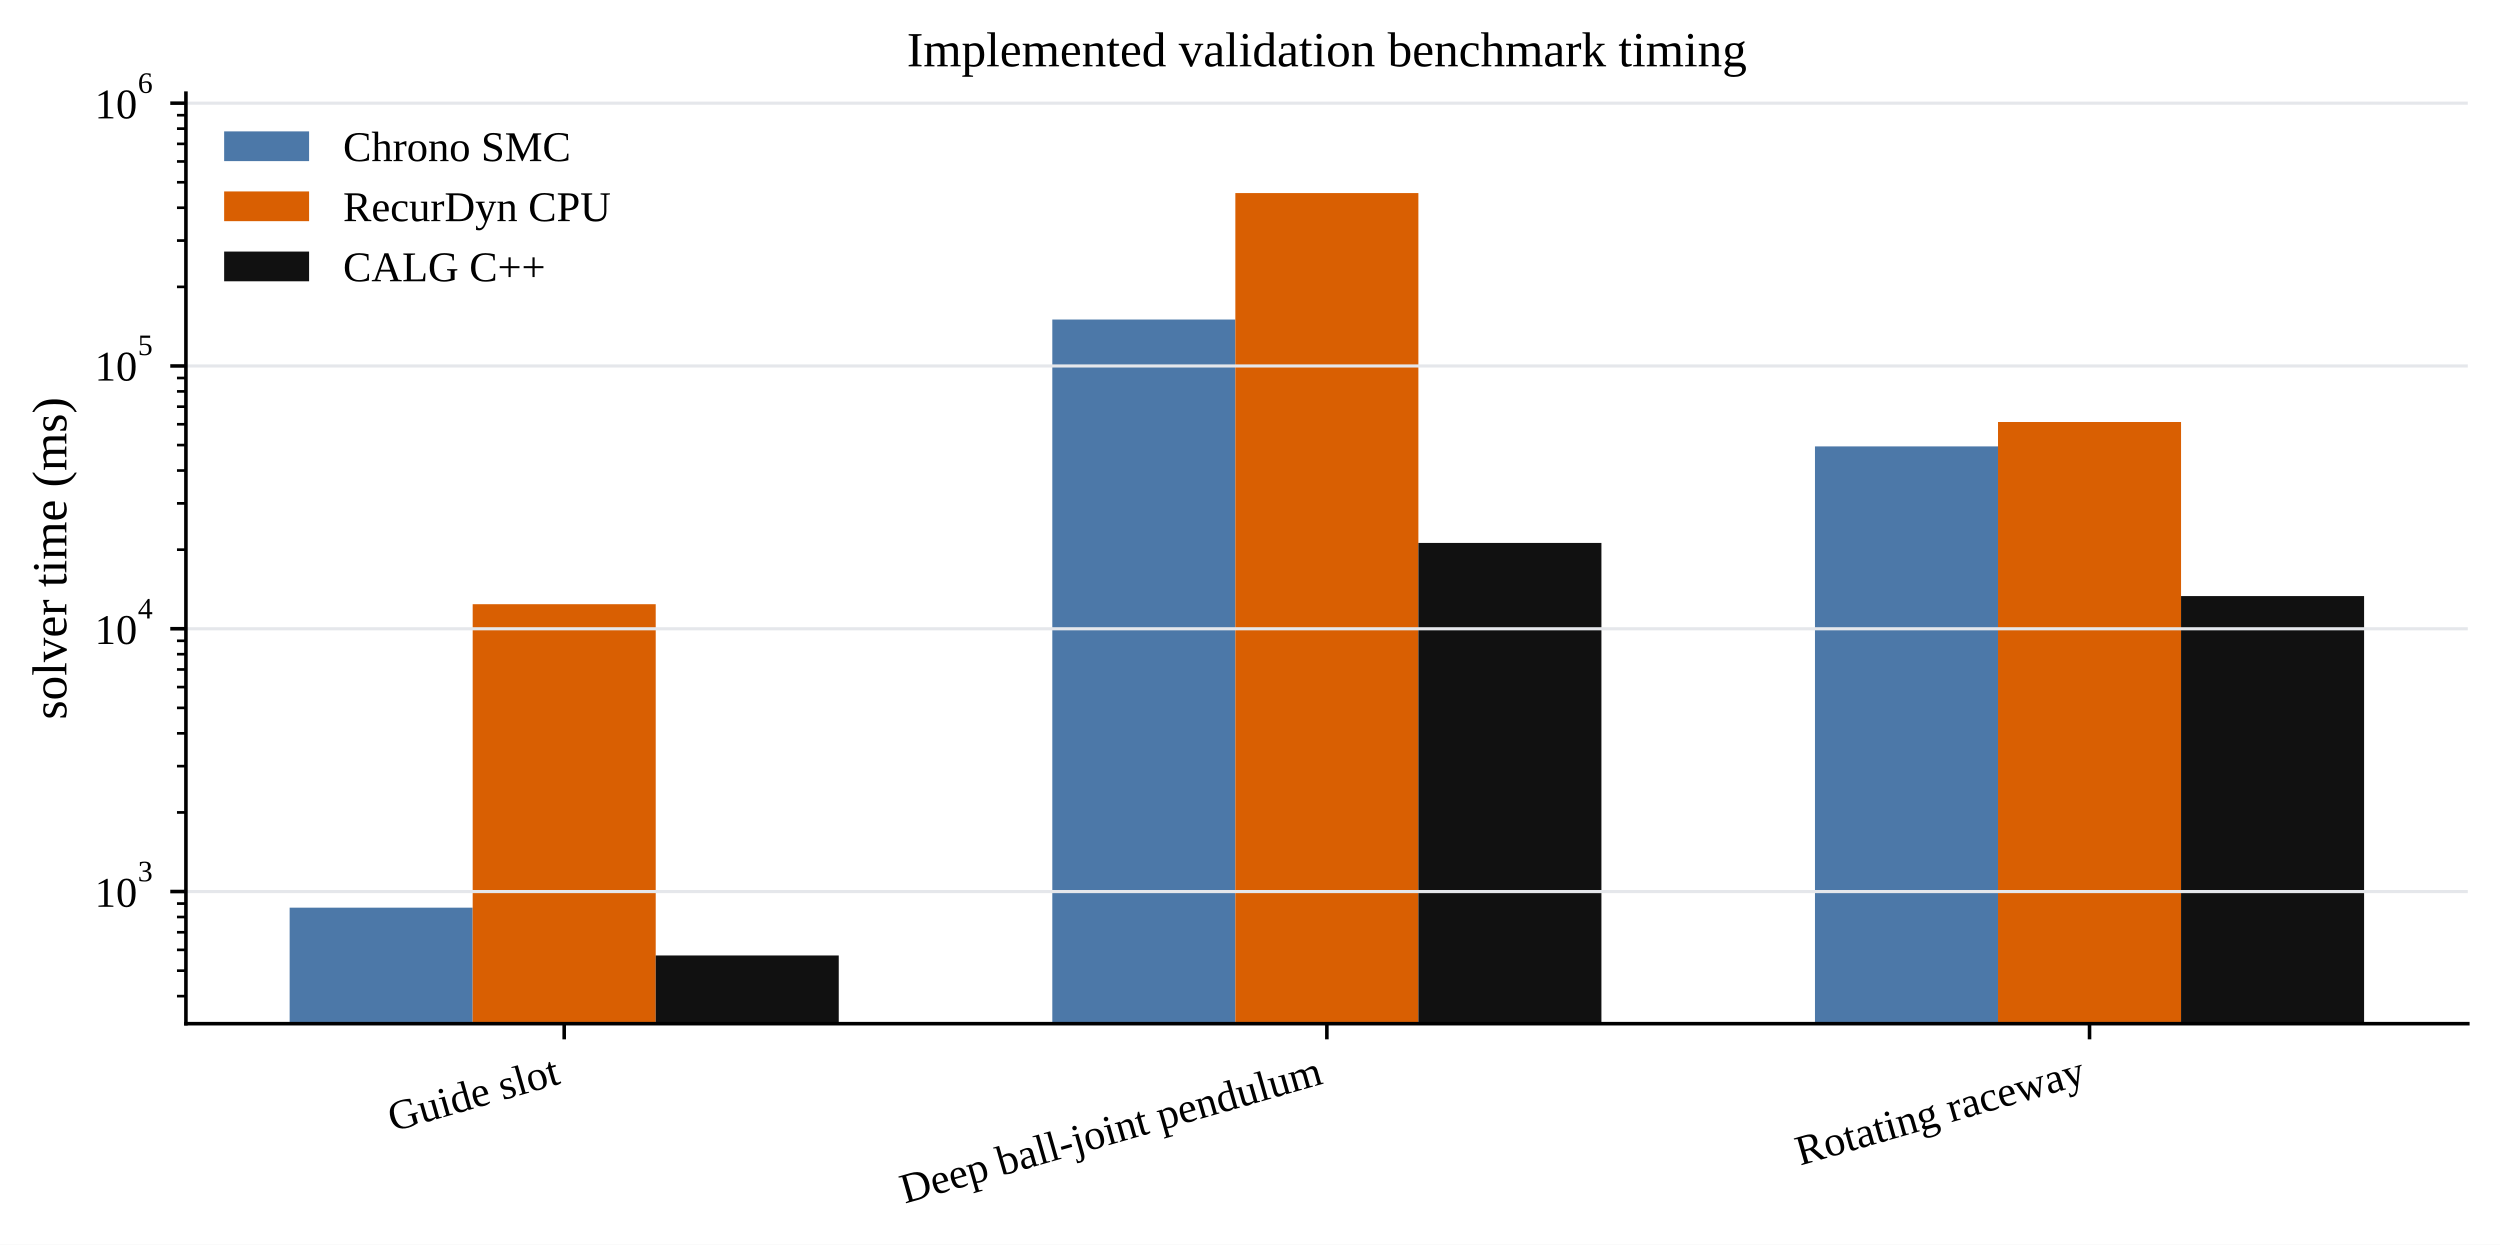
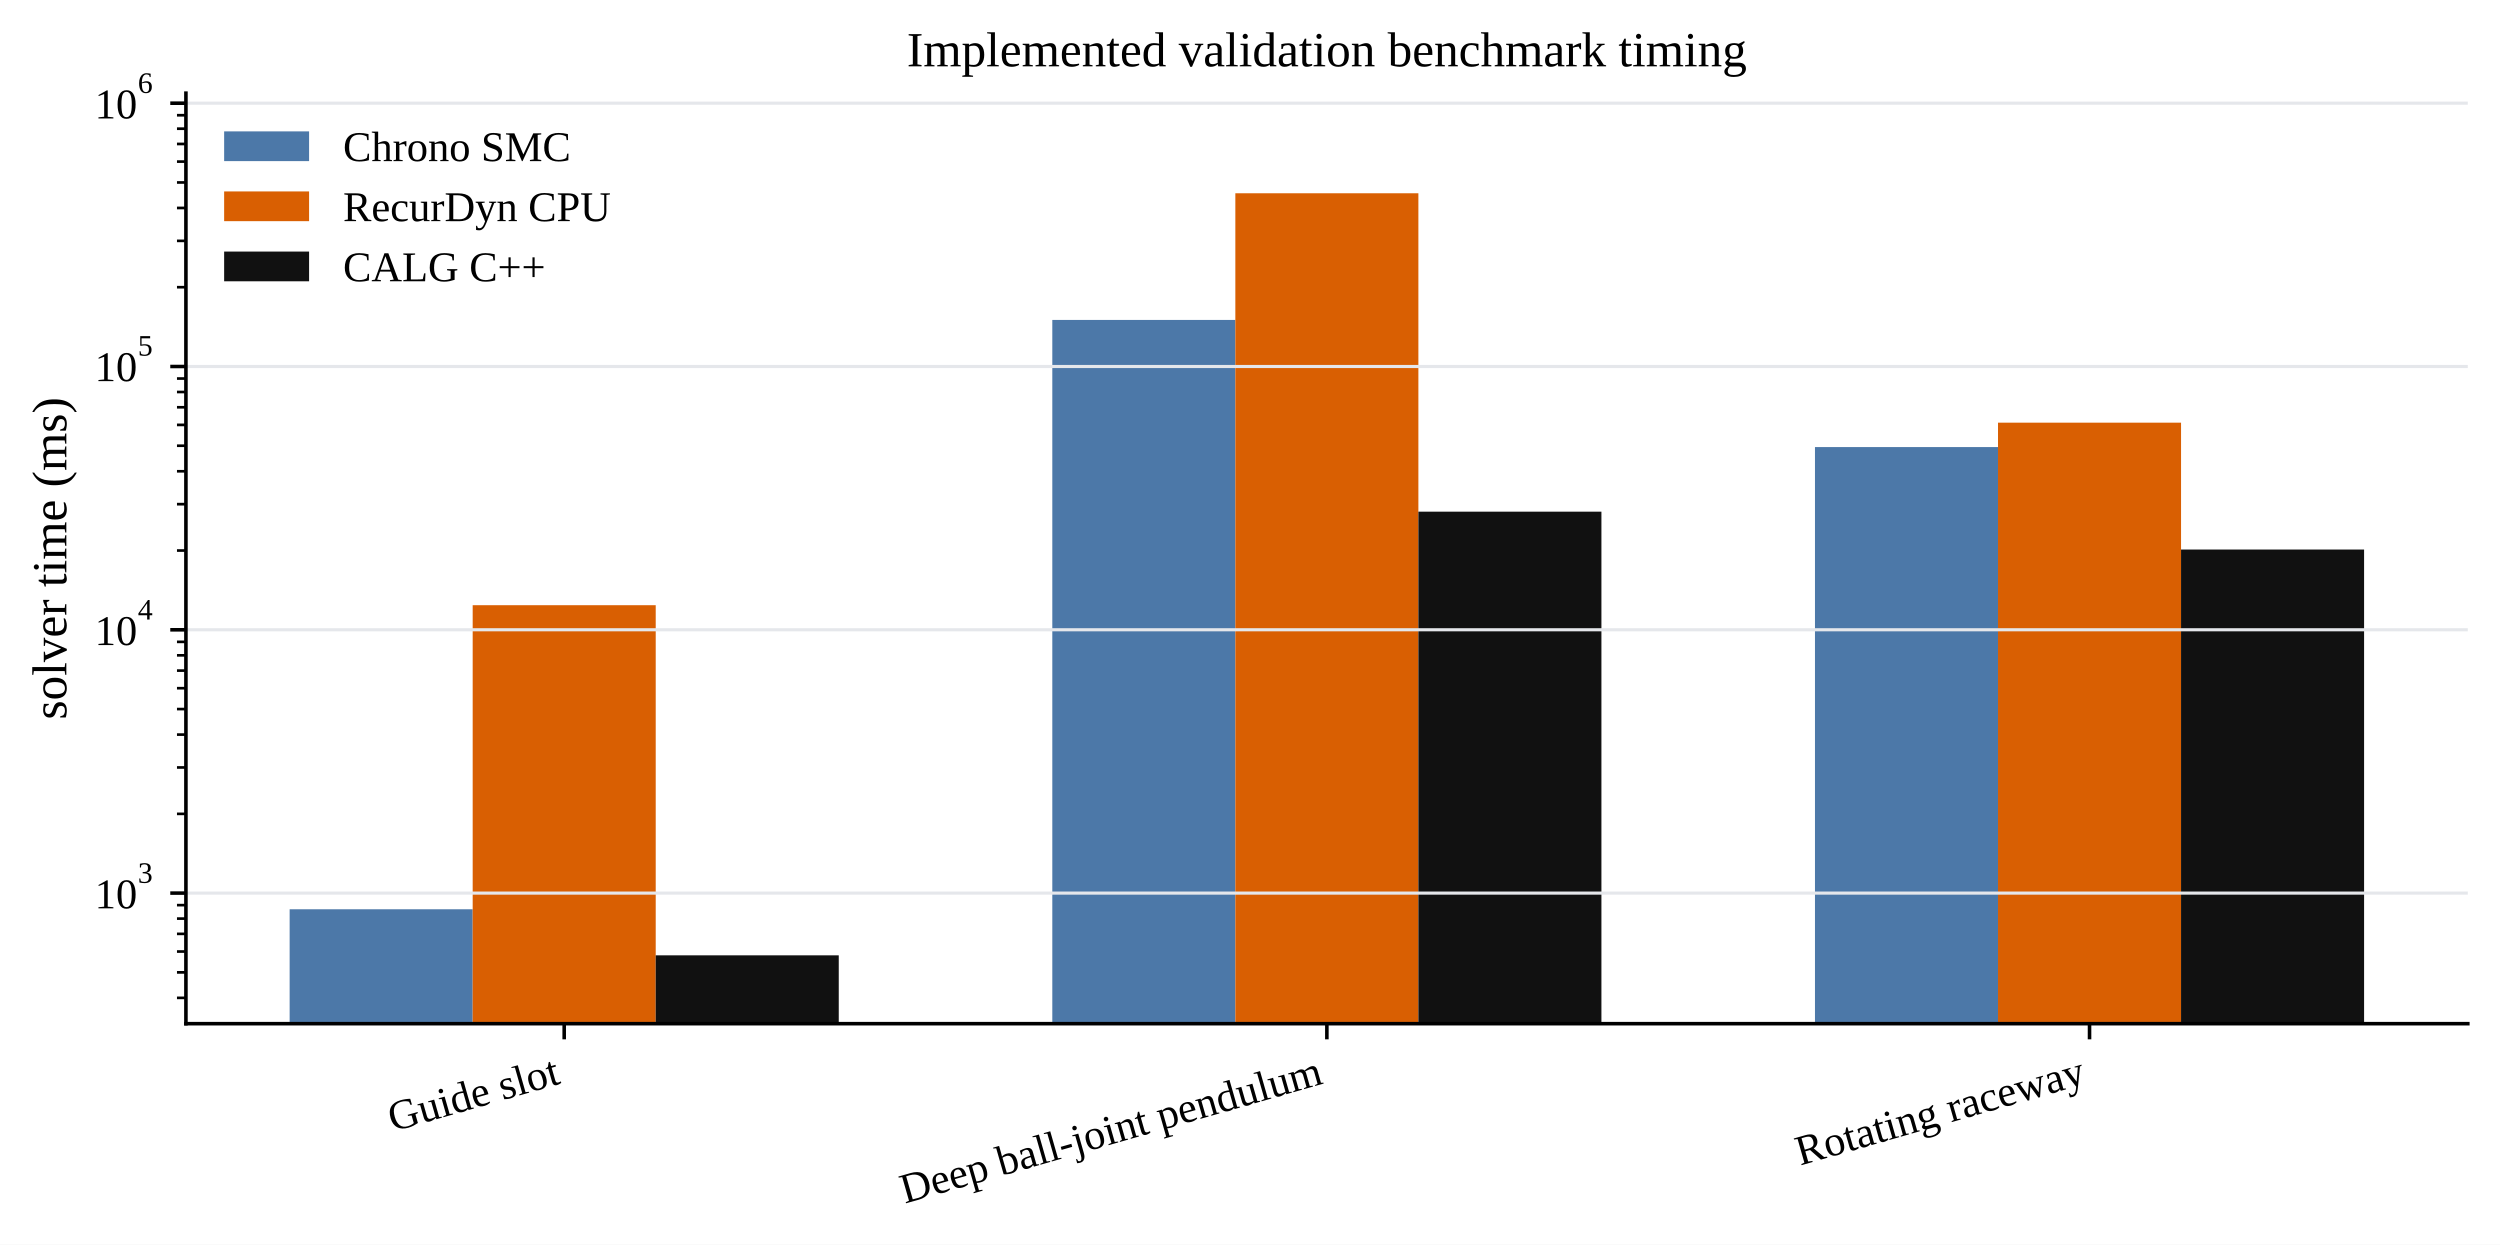
<svg xmlns="http://www.w3.org/2000/svg" xmlns:xlink="http://www.w3.org/1999/xlink" width="559.2pt" height="278.4pt" viewBox="0 0 559.2 278.4" version="1.1">
  <defs>
    <style type="text/css">*{stroke-linejoin: round; stroke-linecap: butt}</style>
  </defs>
  <g id="figure_1">
    <g id="patch_1">
      <path d="M 0 278.4  L 559.2 278.4  L 559.2 0  L 0 0  z " style="fill: #ffffff" />
    </g>
    <g id="axes_1">
      <g id="patch_2">
        <path d="M 41.586 228.977  L 552 228.977  L 552 20.838  L 41.586 20.838  z " style="fill: #ffffff" />
      </g>
      <g id="patch_3">
-         <path d="M 64.787 59157.425  L 105.729 59157.425  L 105.729 203.025  L 64.787 203.025  z " clip-path="url(#p849ba3d773)" style="fill: #4c78a8" />
+         <path d="M 64.787 59273.21  L 105.729 59273.21  L 105.729 203.382  L 64.787 203.382  z " clip-path="url(#pe4715c47bf)" style="fill: #4c78a8" />
      </g>
      <g id="patch_4">
-         <path d="M 235.379 59157.425  L 276.322 59157.425  L 276.322 71.469  L 235.379 71.469  z " clip-path="url(#p849ba3d773)" style="fill: #4c78a8" />
+         <path d="M 235.379 59273.21  L 276.322 59273.21  L 276.322 71.568  L 235.379 71.568  z " clip-path="url(#pe4715c47bf)" style="fill: #4c78a8" />
      </g>
      <g id="patch_5">
-         <path d="M 405.972 59157.425  L 446.914 59157.425  L 446.914 99.847  L 405.972 99.847  z " clip-path="url(#p849ba3d773)" style="fill: #4c78a8" />
+         <path d="M 405.972 59273.21  L 446.914 59273.21  L 446.914 100.001  L 405.972 100.001  z " clip-path="url(#pe4715c47bf)" style="fill: #4c78a8" />
      </g>
      <g id="patch_6">
-         <path d="M 105.729 59157.425  L 146.671 59157.425  L 146.671 135.147  L 105.729 135.147  z " clip-path="url(#p849ba3d773)" style="fill: #d95f02" />
+         <path d="M 105.729 59273.21  L 146.671 59273.21  L 146.671 135.371  L 105.729 135.371  z " clip-path="url(#pe4715c47bf)" style="fill: #d95f02" />
      </g>
      <g id="patch_7">
-         <path d="M 276.322 59157.425  L 317.264 59157.425  L 317.264 43.188  L 276.322 43.188  z " clip-path="url(#p849ba3d773)" style="fill: #d95f02" />
+         <path d="M 276.322 59273.21  L 317.264 59273.21  L 317.264 43.231  L 276.322 43.231  z " clip-path="url(#pe4715c47bf)" style="fill: #d95f02" />
      </g>
      <g id="patch_8">
-         <path d="M 446.914 59157.425  L 487.857 59157.425  L 487.857 94.396  L 446.914 94.396  z " clip-path="url(#p849ba3d773)" style="fill: #d95f02" />
+         <path d="M 446.914 59273.21  L 487.857 59273.21  L 487.857 94.54  L 446.914 94.54  z " clip-path="url(#pe4715c47bf)" style="fill: #d95f02" />
      </g>
      <g id="patch_9">
-         <path d="M 146.671 59157.425  L 187.613 59157.425  L 187.613 213.715  L 146.671 213.715  z " clip-path="url(#p849ba3d773)" style="fill: #111111" />
+         <path d="M 146.671 59273.21  L 187.613 59273.21  L 187.613 213.685  L 146.671 213.685  z " clip-path="url(#pe4715c47bf)" style="fill: #111111" />
      </g>
      <g id="patch_10">
-         <path d="M 317.264 59157.425  L 358.206 59157.425  L 358.206 121.436  L 317.264 121.436  z " clip-path="url(#p849ba3d773)" style="fill: #111111" />
+         <path d="M 317.264 59273.21  L 358.206 59273.21  L 358.206 114.45  L 317.264 114.45  z " clip-path="url(#pe4715c47bf)" style="fill: #111111" />
      </g>
      <g id="patch_11">
-         <path d="M 487.857 59157.425  L 528.799 59157.425  L 528.799 133.334  L 487.857 133.334  z " clip-path="url(#p849ba3d773)" style="fill: #111111" />
+         <path d="M 487.857 59273.21  L 528.799 59273.21  L 528.799 122.924  L 487.857 122.924  z " clip-path="url(#pe4715c47bf)" style="fill: #111111" />
      </g>
      <g id="matplotlib.axis_1">
        <g id="xtick_1">
          <g id="line2d_1">
            <defs>
-               <path id="m0a207d7f34" d="M 0 0  L 0 3.5  " style="stroke: #000000; stroke-width: 0.8" />
+               <path id="mb2311bd996" d="M 0 0  L 0 3.5  " style="stroke: #000000; stroke-width: 0.8" />
            </defs>
            <g>
-               <use xlink:href="#m0a207d7f34" x="126.2" y="228.977" style="stroke: #000000; stroke-width: 0.8" />
+               <use xlink:href="#mb2311bd996" x="126.2" y="228.977" style="stroke: #000000; stroke-width: 0.8" />
            </g>
          </g>
          <g id="text_1">
            <text style="font-size: 9.5px; font-family: 'Times New Roman', 'Times', 'TeX Gyre Termes', 'Nimbus Roman', 'DejaVu Serif', serif" transform="translate(87.84495 253.1554) rotate(-16)">Guide slot</text>
          </g>
        </g>
        <g id="xtick_2">
          <g id="line2d_2">
            <g>
-               <use xlink:href="#m0a207d7f34" x="296.793" y="228.977" style="stroke: #000000; stroke-width: 0.8" />
+               <use xlink:href="#mb2311bd996" x="296.793" y="228.977" style="stroke: #000000; stroke-width: 0.8" />
            </g>
          </g>
          <g id="text_2">
            <text style="font-size: 9.5px; font-family: 'Times New Roman', 'Times', 'TeX Gyre Termes', 'Nimbus Roman', 'DejaVu Serif', serif" transform="translate(202.3923 269.229) rotate(-16)">Deep ball-joint pendulum</text>
          </g>
        </g>
        <g id="xtick_3">
          <g id="line2d_3">
            <g>
-               <use xlink:href="#m0a207d7f34" x="467.386" y="228.977" style="stroke: #000000; stroke-width: 0.8" />
+               <use xlink:href="#mb2311bd996" x="467.386" y="228.977" style="stroke: #000000; stroke-width: 0.8" />
            </g>
          </g>
          <g id="text_3">
            <text style="font-size: 9.5px; font-family: 'Times New Roman', 'Times', 'TeX Gyre Termes', 'Nimbus Roman', 'DejaVu Serif', serif" transform="translate(402.6669 260.7136) rotate(-16)">Rotating raceway</text>
          </g>
        </g>
      </g>
      <g id="matplotlib.axis_2">
        <g id="ytick_1">
          <g id="line2d_4">
-             <path d="M 41.586 199.42  L 552 199.42  " clip-path="url(#p849ba3d773)" style="fill: none; stroke: #e5e7eb; stroke-width: 0.7; stroke-linecap: square" />
+             <path d="M 41.586 199.77  L 552 199.77  " clip-path="url(#pe4715c47bf)" style="fill: none; stroke: #e5e7eb; stroke-width: 0.7; stroke-linecap: square" />
          </g>
          <g id="line2d_5">
            <defs>
-               <path id="m6a840a39cc" d="M 0 0  L -3.5 0  " style="stroke: #000000; stroke-width: 0.8" />
+               <path id="m22f4b1d1de" d="M 0 0  L -3.5 0  " style="stroke: #000000; stroke-width: 0.8" />
            </defs>
            <g>
-               <use xlink:href="#m6a840a39cc" x="41.586" y="199.42" style="stroke: #000000; stroke-width: 0.8" />
+               <use xlink:href="#m22f4b1d1de" x="41.586" y="199.77" style="stroke: #000000; stroke-width: 0.8" />
            </g>
          </g>
          <g id="text_4">
-             <g transform="translate(21.19109 203.6293)">
+             <g transform="translate(21.19109 203.979)">
              <text>
                <tspan x="0" y="-0.794" style="font-size: 9.5px; font-family: 'Times New Roman'">1</tspan>
                <tspan x="4.75" y="-0.794" style="font-size: 9.5px; font-family: 'Times New Roman'">0</tspan>
                <tspan x="9.643" y="-6.505" style="font-size: 6.65px; font-family: 'Times New Roman'">3</tspan>
              </text>
            </g>
          </g>
        </g>
        <g id="ytick_2">
          <g id="line2d_6">
-             <path d="M 41.586 140.639  L 552 140.639  " clip-path="url(#p849ba3d773)" style="fill: none; stroke: #e5e7eb; stroke-width: 0.7; stroke-linecap: square" />
+             <path d="M 41.586 140.873  L 552 140.873  " clip-path="url(#pe4715c47bf)" style="fill: none; stroke: #e5e7eb; stroke-width: 0.7; stroke-linecap: square" />
          </g>
          <g id="line2d_7">
            <g>
-               <use xlink:href="#m6a840a39cc" x="41.586" y="140.639" style="stroke: #000000; stroke-width: 0.8" />
+               <use xlink:href="#m22f4b1d1de" x="41.586" y="140.873" style="stroke: #000000; stroke-width: 0.8" />
            </g>
          </g>
          <g id="text_5">
-             <g transform="translate(21.19109 144.8476)">
+             <g transform="translate(21.19109 145.0822)">
              <text>
                <tspan x="0" y="-0.794" style="font-size: 9.5px; font-family: 'Times New Roman'">1</tspan>
                <tspan x="4.75" y="-0.794" style="font-size: 9.5px; font-family: 'Times New Roman'">0</tspan>
                <tspan x="9.643" y="-6.505" style="font-size: 6.65px; font-family: 'Times New Roman'">4</tspan>
              </text>
            </g>
          </g>
        </g>
        <g id="ytick_3">
          <g id="line2d_8">
-             <path d="M 41.586 81.857  L 552 81.857  " clip-path="url(#p849ba3d773)" style="fill: none; stroke: #e5e7eb; stroke-width: 0.7; stroke-linecap: square" />
+             <path d="M 41.586 81.977  L 552 81.977  " clip-path="url(#pe4715c47bf)" style="fill: none; stroke: #e5e7eb; stroke-width: 0.7; stroke-linecap: square" />
          </g>
          <g id="line2d_9">
            <g>
-               <use xlink:href="#m6a840a39cc" x="41.586" y="81.857" style="stroke: #000000; stroke-width: 0.8" />
+               <use xlink:href="#m22f4b1d1de" x="41.586" y="81.977" style="stroke: #000000; stroke-width: 0.8" />
            </g>
          </g>
          <g id="text_6">
-             <g transform="translate(21.19109 86.01848)">
+             <g transform="translate(21.19109 86.13795)">
              <text>
                <tspan x="0" y="-0.881" style="font-size: 9.5px; font-family: 'Times New Roman'">1</tspan>
                <tspan x="4.75" y="-0.881" style="font-size: 9.5px; font-family: 'Times New Roman'">0</tspan>
                <tspan x="9.643" y="-6.592" style="font-size: 6.65px; font-family: 'Times New Roman'">5</tspan>
              </text>
            </g>
          </g>
        </g>
        <g id="ytick_4">
          <g id="line2d_10">
-             <path d="M 41.586 23.075  L 552 23.075  " clip-path="url(#p849ba3d773)" style="fill: none; stroke: #e5e7eb; stroke-width: 0.7; stroke-linecap: square" />
+             <path d="M 41.586 23.08  L 552 23.08  " clip-path="url(#pe4715c47bf)" style="fill: none; stroke: #e5e7eb; stroke-width: 0.7; stroke-linecap: square" />
          </g>
          <g id="line2d_11">
            <g>
-               <use xlink:href="#m6a840a39cc" x="41.586" y="23.075" style="stroke: #000000; stroke-width: 0.8" />
+               <use xlink:href="#m22f4b1d1de" x="41.586" y="23.08" style="stroke: #000000; stroke-width: 0.8" />
            </g>
          </g>
          <g id="text_7">
-             <g transform="translate(21.19109 27.28432)">
+             <g transform="translate(21.19109 27.2887)">
              <text>
                <tspan x="0" y="-0.794" style="font-size: 9.5px; font-family: 'Times New Roman'">1</tspan>
                <tspan x="4.75" y="-0.794" style="font-size: 9.5px; font-family: 'Times New Roman'">0</tspan>
                <tspan x="9.643" y="-6.505" style="font-size: 6.65px; font-family: 'Times New Roman'">6</tspan>
              </text>
            </g>
          </g>
        </g>
        <g id="ytick_5">
          <g id="line2d_12">
            <defs>
-               <path id="m436f1bf5ad" d="M 0 0  L -2 0  " style="stroke: #000000; stroke-width: 0.6" />
+               <path id="m0927f8bd2b" d="M 0 0  L -2 0  " style="stroke: #000000; stroke-width: 0.6" />
            </defs>
            <g>
-               <use xlink:href="#m436f1bf5ad" x="41.586" y="222.812" style="stroke: #000000; stroke-width: 0.6" />
+               <use xlink:href="#m0927f8bd2b" x="41.586" y="223.207" style="stroke: #000000; stroke-width: 0.6" />
            </g>
          </g>
        </g>
        <g id="ytick_6">
          <g id="line2d_13">
            <g>
-               <use xlink:href="#m436f1bf5ad" x="41.586" y="217.115" style="stroke: #000000; stroke-width: 0.6" />
+               <use xlink:href="#m0927f8bd2b" x="41.586" y="217.5" style="stroke: #000000; stroke-width: 0.6" />
            </g>
          </g>
        </g>
        <g id="ytick_7">
          <g id="line2d_14">
            <g>
-               <use xlink:href="#m436f1bf5ad" x="41.586" y="212.461" style="stroke: #000000; stroke-width: 0.6" />
+               <use xlink:href="#m0927f8bd2b" x="41.586" y="212.836" style="stroke: #000000; stroke-width: 0.6" />
            </g>
          </g>
        </g>
        <g id="ytick_8">
          <g id="line2d_15">
            <g>
-               <use xlink:href="#m436f1bf5ad" x="41.586" y="208.526" style="stroke: #000000; stroke-width: 0.6" />
+               <use xlink:href="#m0927f8bd2b" x="41.586" y="208.893" style="stroke: #000000; stroke-width: 0.6" />
            </g>
          </g>
        </g>
        <g id="ytick_9">
          <g id="line2d_16">
            <g>
-               <use xlink:href="#m436f1bf5ad" x="41.586" y="205.117" style="stroke: #000000; stroke-width: 0.6" />
+               <use xlink:href="#m0927f8bd2b" x="41.586" y="205.478" style="stroke: #000000; stroke-width: 0.6" />
            </g>
          </g>
        </g>
        <g id="ytick_10">
          <g id="line2d_17">
            <g>
-               <use xlink:href="#m436f1bf5ad" x="41.586" y="202.11" style="stroke: #000000; stroke-width: 0.6" />
+               <use xlink:href="#m0927f8bd2b" x="41.586" y="202.465" style="stroke: #000000; stroke-width: 0.6" />
            </g>
          </g>
        </g>
        <g id="ytick_11">
          <g id="line2d_18">
            <g>
-               <use xlink:href="#m436f1bf5ad" x="41.586" y="181.725" style="stroke: #000000; stroke-width: 0.6" />
+               <use xlink:href="#m0927f8bd2b" x="41.586" y="182.04" style="stroke: #000000; stroke-width: 0.6" />
            </g>
          </g>
        </g>
        <g id="ytick_12">
          <g id="line2d_19">
            <g>
-               <use xlink:href="#m436f1bf5ad" x="41.586" y="171.374" style="stroke: #000000; stroke-width: 0.6" />
+               <use xlink:href="#m0927f8bd2b" x="41.586" y="171.669" style="stroke: #000000; stroke-width: 0.6" />
            </g>
          </g>
        </g>
        <g id="ytick_13">
          <g id="line2d_20">
            <g>
-               <use xlink:href="#m436f1bf5ad" x="41.586" y="164.03" style="stroke: #000000; stroke-width: 0.6" />
+               <use xlink:href="#m0927f8bd2b" x="41.586" y="164.311" style="stroke: #000000; stroke-width: 0.6" />
            </g>
          </g>
        </g>
        <g id="ytick_14">
          <g id="line2d_21">
            <g>
-               <use xlink:href="#m436f1bf5ad" x="41.586" y="158.334" style="stroke: #000000; stroke-width: 0.6" />
+               <use xlink:href="#m0927f8bd2b" x="41.586" y="158.603" style="stroke: #000000; stroke-width: 0.6" />
            </g>
          </g>
        </g>
        <g id="ytick_15">
          <g id="line2d_22">
            <g>
-               <use xlink:href="#m436f1bf5ad" x="41.586" y="153.679" style="stroke: #000000; stroke-width: 0.6" />
+               <use xlink:href="#m0927f8bd2b" x="41.586" y="153.939" style="stroke: #000000; stroke-width: 0.6" />
            </g>
          </g>
        </g>
        <g id="ytick_16">
          <g id="line2d_23">
            <g>
-               <use xlink:href="#m436f1bf5ad" x="41.586" y="149.744" style="stroke: #000000; stroke-width: 0.6" />
+               <use xlink:href="#m0927f8bd2b" x="41.586" y="149.996" style="stroke: #000000; stroke-width: 0.6" />
            </g>
          </g>
        </g>
        <g id="ytick_17">
          <g id="line2d_24">
            <g>
-               <use xlink:href="#m436f1bf5ad" x="41.586" y="146.335" style="stroke: #000000; stroke-width: 0.6" />
+               <use xlink:href="#m0927f8bd2b" x="41.586" y="146.581" style="stroke: #000000; stroke-width: 0.6" />
            </g>
          </g>
        </g>
        <g id="ytick_18">
          <g id="line2d_25">
            <g>
-               <use xlink:href="#m436f1bf5ad" x="41.586" y="143.328" style="stroke: #000000; stroke-width: 0.6" />
+               <use xlink:href="#m0927f8bd2b" x="41.586" y="143.568" style="stroke: #000000; stroke-width: 0.6" />
            </g>
          </g>
        </g>
        <g id="ytick_19">
          <g id="line2d_26">
            <g>
-               <use xlink:href="#m436f1bf5ad" x="41.586" y="122.944" style="stroke: #000000; stroke-width: 0.6" />
+               <use xlink:href="#m0927f8bd2b" x="41.586" y="123.144" style="stroke: #000000; stroke-width: 0.6" />
            </g>
          </g>
        </g>
        <g id="ytick_20">
          <g id="line2d_27">
            <g>
-               <use xlink:href="#m436f1bf5ad" x="41.586" y="112.593" style="stroke: #000000; stroke-width: 0.6" />
+               <use xlink:href="#m0927f8bd2b" x="41.586" y="112.772" style="stroke: #000000; stroke-width: 0.6" />
            </g>
          </g>
        </g>
        <g id="ytick_21">
          <g id="line2d_28">
            <g>
-               <use xlink:href="#m436f1bf5ad" x="41.586" y="105.249" style="stroke: #000000; stroke-width: 0.6" />
+               <use xlink:href="#m0927f8bd2b" x="41.586" y="105.414" style="stroke: #000000; stroke-width: 0.6" />
            </g>
          </g>
        </g>
        <g id="ytick_22">
          <g id="line2d_29">
            <g>
-               <use xlink:href="#m436f1bf5ad" x="41.586" y="99.552" style="stroke: #000000; stroke-width: 0.6" />
+               <use xlink:href="#m0927f8bd2b" x="41.586" y="99.706" style="stroke: #000000; stroke-width: 0.6" />
            </g>
          </g>
        </g>
        <g id="ytick_23">
          <g id="line2d_30">
            <g>
-               <use xlink:href="#m436f1bf5ad" x="41.586" y="94.898" style="stroke: #000000; stroke-width: 0.6" />
+               <use xlink:href="#m0927f8bd2b" x="41.586" y="95.043" style="stroke: #000000; stroke-width: 0.6" />
            </g>
          </g>
        </g>
        <g id="ytick_24">
          <g id="line2d_31">
            <g>
-               <use xlink:href="#m436f1bf5ad" x="41.586" y="90.962" style="stroke: #000000; stroke-width: 0.6" />
+               <use xlink:href="#m0927f8bd2b" x="41.586" y="91.1" style="stroke: #000000; stroke-width: 0.6" />
            </g>
          </g>
        </g>
        <g id="ytick_25">
          <g id="line2d_32">
            <g>
-               <use xlink:href="#m436f1bf5ad" x="41.586" y="87.554" style="stroke: #000000; stroke-width: 0.6" />
+               <use xlink:href="#m0927f8bd2b" x="41.586" y="87.684" style="stroke: #000000; stroke-width: 0.6" />
            </g>
          </g>
        </g>
        <g id="ytick_26">
          <g id="line2d_33">
            <g>
-               <use xlink:href="#m436f1bf5ad" x="41.586" y="84.547" style="stroke: #000000; stroke-width: 0.6" />
+               <use xlink:href="#m0927f8bd2b" x="41.586" y="84.671" style="stroke: #000000; stroke-width: 0.6" />
            </g>
          </g>
        </g>
        <g id="ytick_27">
          <g id="line2d_34">
            <g>
-               <use xlink:href="#m436f1bf5ad" x="41.586" y="64.162" style="stroke: #000000; stroke-width: 0.6" />
+               <use xlink:href="#m0927f8bd2b" x="41.586" y="64.247" style="stroke: #000000; stroke-width: 0.6" />
            </g>
          </g>
        </g>
        <g id="ytick_28">
          <g id="line2d_35">
            <g>
-               <use xlink:href="#m436f1bf5ad" x="41.586" y="53.811" style="stroke: #000000; stroke-width: 0.6" />
+               <use xlink:href="#m0927f8bd2b" x="41.586" y="53.876" style="stroke: #000000; stroke-width: 0.6" />
            </g>
          </g>
        </g>
        <g id="ytick_29">
          <g id="line2d_36">
            <g>
-               <use xlink:href="#m436f1bf5ad" x="41.586" y="46.467" style="stroke: #000000; stroke-width: 0.6" />
+               <use xlink:href="#m0927f8bd2b" x="41.586" y="46.517" style="stroke: #000000; stroke-width: 0.6" />
            </g>
          </g>
        </g>
        <g id="ytick_30">
          <g id="line2d_37">
            <g>
-               <use xlink:href="#m436f1bf5ad" x="41.586" y="40.77" style="stroke: #000000; stroke-width: 0.6" />
+               <use xlink:href="#m0927f8bd2b" x="41.586" y="40.809" style="stroke: #000000; stroke-width: 0.6" />
            </g>
          </g>
        </g>
        <g id="ytick_31">
          <g id="line2d_38">
            <g>
-               <use xlink:href="#m436f1bf5ad" x="41.586" y="36.116" style="stroke: #000000; stroke-width: 0.6" />
+               <use xlink:href="#m0927f8bd2b" x="41.586" y="36.146" style="stroke: #000000; stroke-width: 0.6" />
            </g>
          </g>
        </g>
        <g id="ytick_32">
          <g id="line2d_39">
            <g>
-               <use xlink:href="#m436f1bf5ad" x="41.586" y="32.181" style="stroke: #000000; stroke-width: 0.6" />
+               <use xlink:href="#m0927f8bd2b" x="41.586" y="32.203" style="stroke: #000000; stroke-width: 0.6" />
            </g>
          </g>
        </g>
        <g id="ytick_33">
          <g id="line2d_40">
            <g>
-               <use xlink:href="#m436f1bf5ad" x="41.586" y="28.772" style="stroke: #000000; stroke-width: 0.6" />
+               <use xlink:href="#m0927f8bd2b" x="41.586" y="28.787" style="stroke: #000000; stroke-width: 0.6" />
            </g>
          </g>
        </g>
        <g id="ytick_34">
          <g id="line2d_41">
            <g>
-               <use xlink:href="#m436f1bf5ad" x="41.586" y="25.765" style="stroke: #000000; stroke-width: 0.6" />
+               <use xlink:href="#m0927f8bd2b" x="41.586" y="25.775" style="stroke: #000000; stroke-width: 0.6" />
            </g>
          </g>
        </g>
        <g id="text_8">
          <text style="font-size: 11px; font-family: 'Times New Roman', 'Times', 'TeX Gyre Termes', 'Nimbus Roman', 'DejaVu Serif', serif; text-anchor: middle" x="14.838" y="124.907" transform="rotate(-90 14.83812 124.9075)">solver time (ms)</text>
        </g>
      </g>
      <g id="patch_12">
        <path d="M 41.586 228.977  L 41.586 20.838  " style="fill: none; stroke: #000000; stroke-width: 0.8; stroke-linejoin: miter; stroke-linecap: square" />
      </g>
      <g id="patch_13">
        <path d="M 41.586 228.977  L 552 228.977  " style="fill: none; stroke: #000000; stroke-width: 0.8; stroke-linejoin: miter; stroke-linecap: square" />
      </g>
      <g id="text_9">
        <text style="font-size: 11px; font-family: 'Times New Roman', 'Times', 'TeX Gyre Termes', 'Nimbus Roman', 'DejaVu Serif', serif; text-anchor: middle" x="296.793" y="14.838" transform="rotate(-0 296.7928 14.83812)">Implemented validation benchmark timing</text>
      </g>
      <g id="legend_1">
        <g id="patch_14">
          <path d="M 50.136 36.038  L 69.136 36.038  L 69.136 29.388  L 50.136 29.388  z " style="fill: #4c78a8" />
        </g>
        <g id="text_10">
          <text style="font-size: 9.5px; font-family: 'Times New Roman', 'Times', 'TeX Gyre Termes', 'Nimbus Roman', 'DejaVu Serif', serif; text-anchor: start" x="76.736" y="36.038" transform="rotate(-0 76.73609 36.03813)">Chrono SMC</text>
        </g>
        <g id="patch_15">
          <path d="M 50.136 49.47  L 69.136 49.47  L 69.136 42.82  L 50.136 42.82  z " style="fill: #d95f02" />
        </g>
        <g id="text_11">
          <text style="font-size: 9.5px; font-family: 'Times New Roman', 'Times', 'TeX Gyre Termes', 'Nimbus Roman', 'DejaVu Serif', serif; text-anchor: start" x="76.736" y="49.47" transform="rotate(-0 76.73609 49.47023)">RecurDyn CPU</text>
        </g>
        <g id="patch_16">
          <path d="M 50.136 62.92  L 69.136 62.92  L 69.136 56.27  L 50.136 56.27  z " style="fill: #111111" />
        </g>
        <g id="text_12">
          <text style="font-size: 9.5px; font-family: 'Times New Roman', 'Times', 'TeX Gyre Termes', 'Nimbus Roman', 'DejaVu Serif', serif; text-anchor: start" x="76.736" y="62.92" transform="rotate(-0 76.73609 62.92016)">CALG C++</text>
        </g>
      </g>
    </g>
  </g>
  <defs>
-     <clipPath id="p849ba3d773">
+     <clipPath id="pe4715c47bf">
      <rect x="41.586" y="20.838" width="510.413" height="208.139" />
    </clipPath>
  </defs>
</svg>
